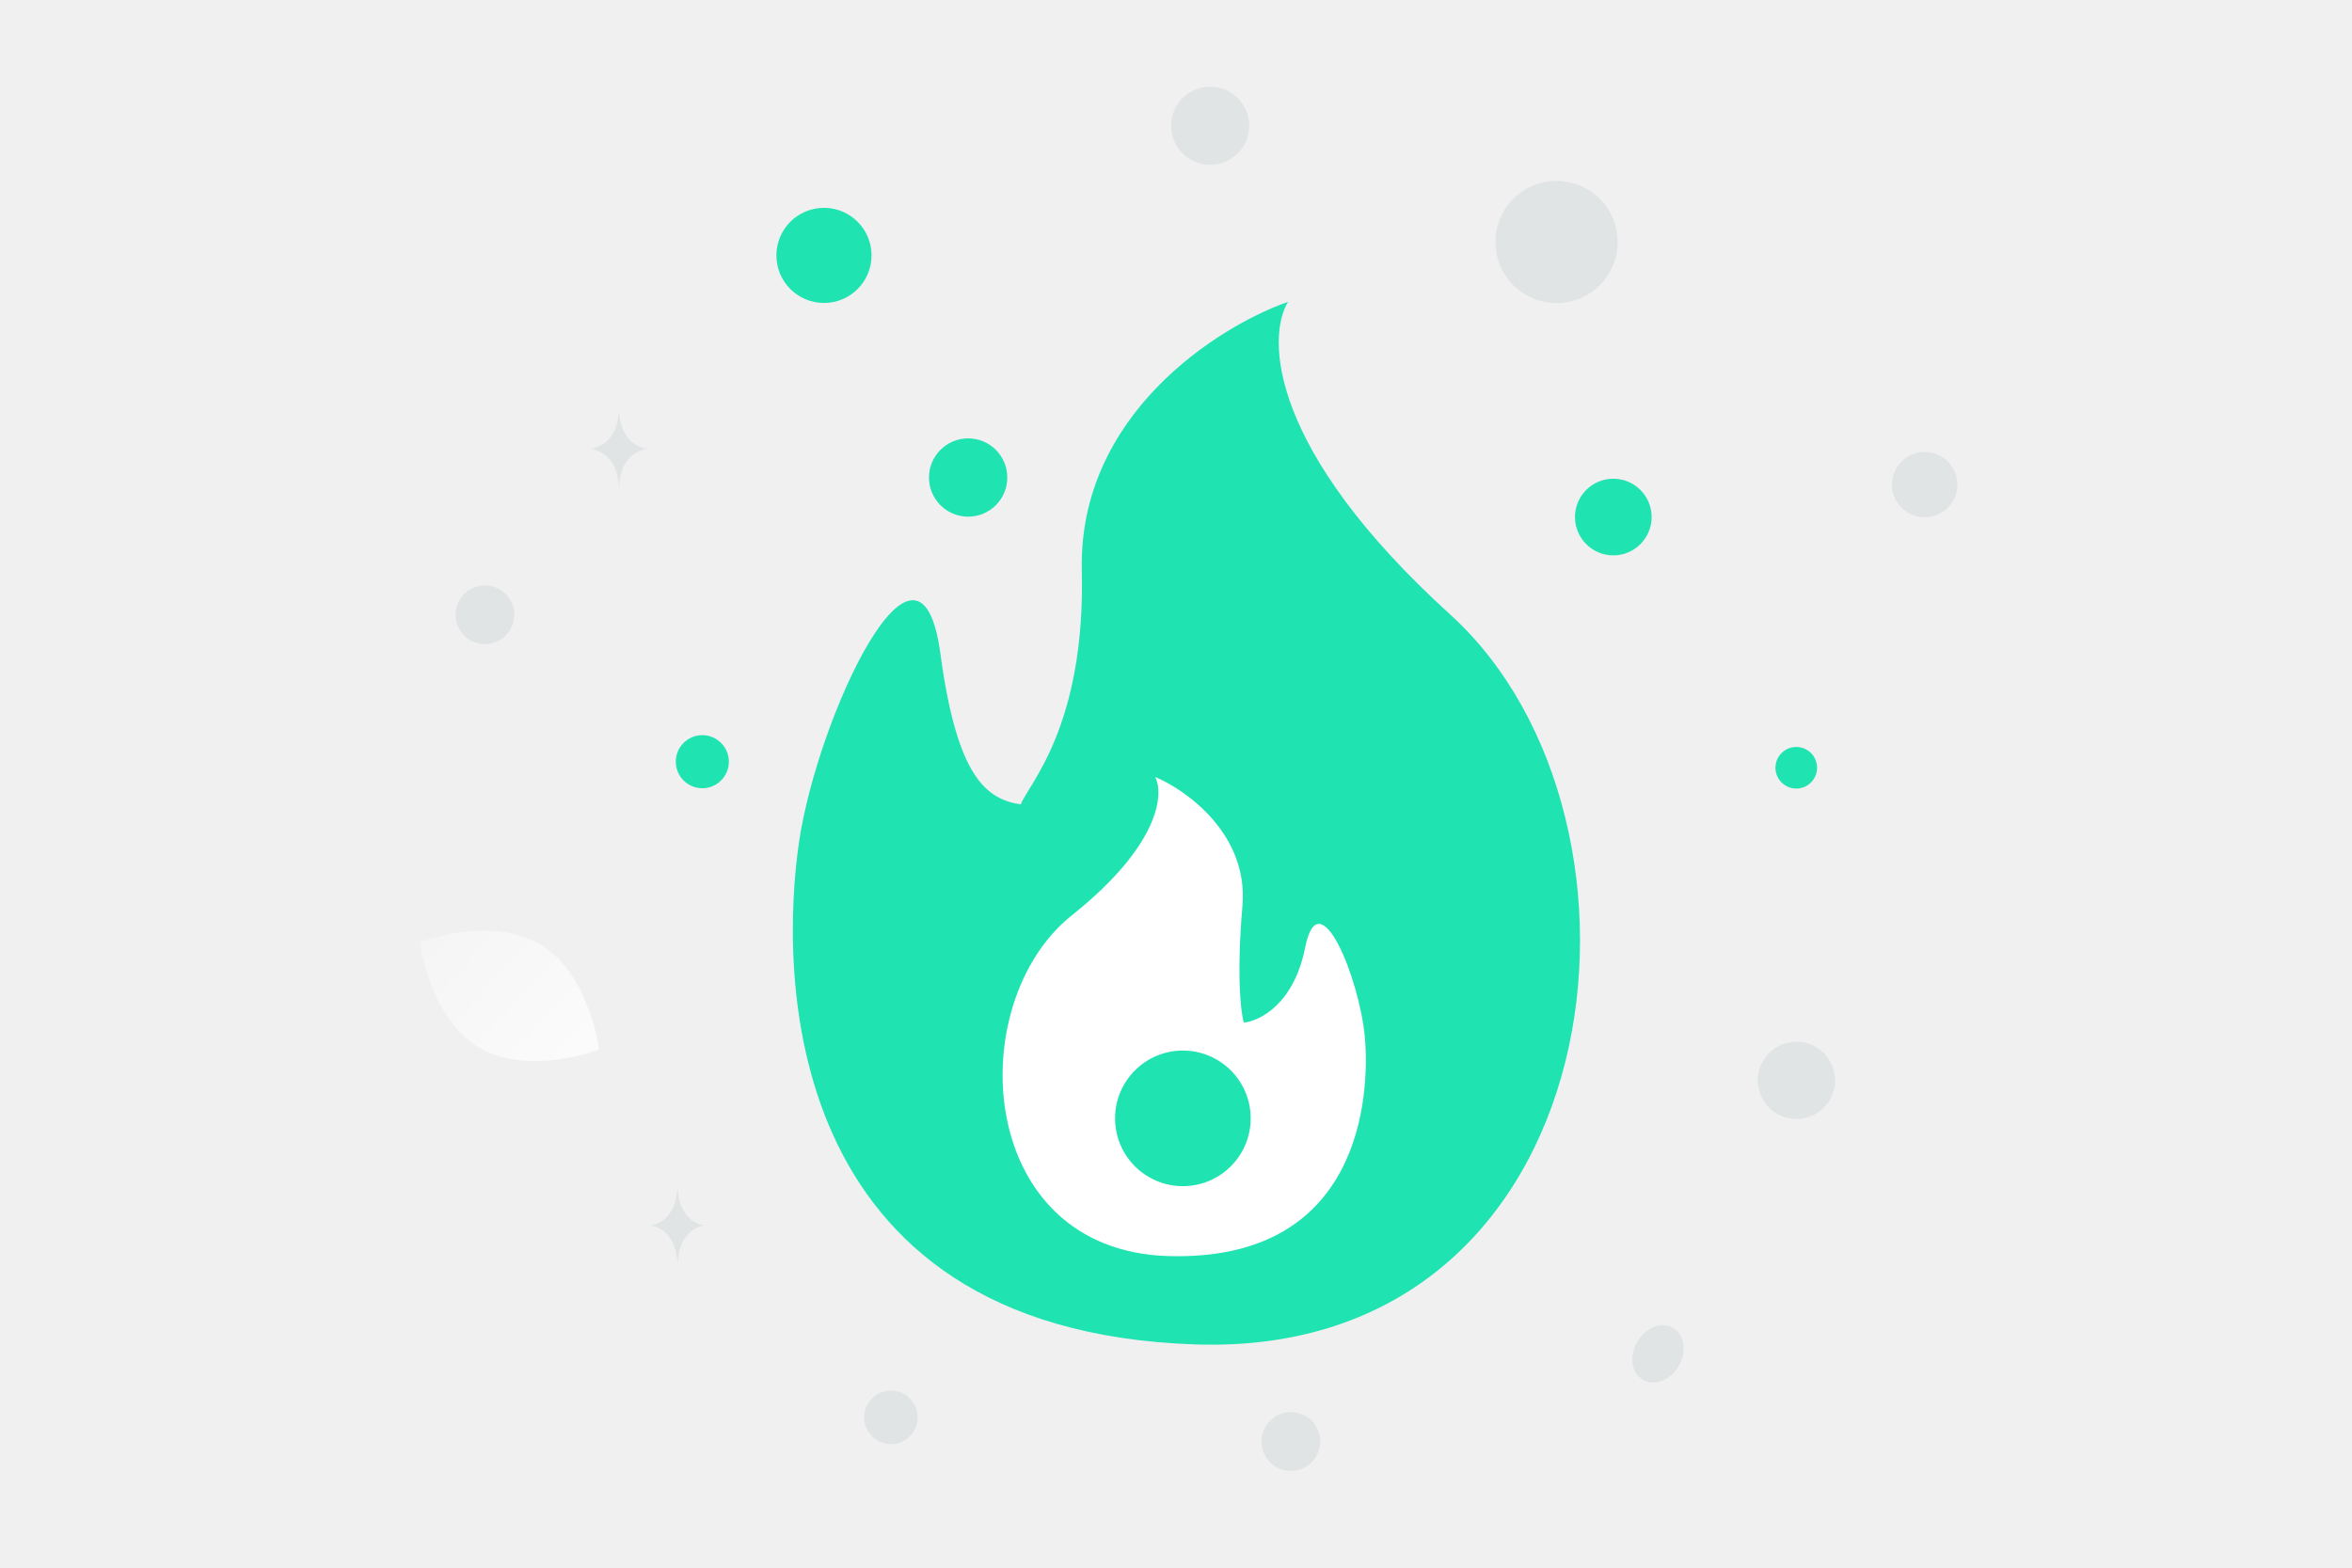
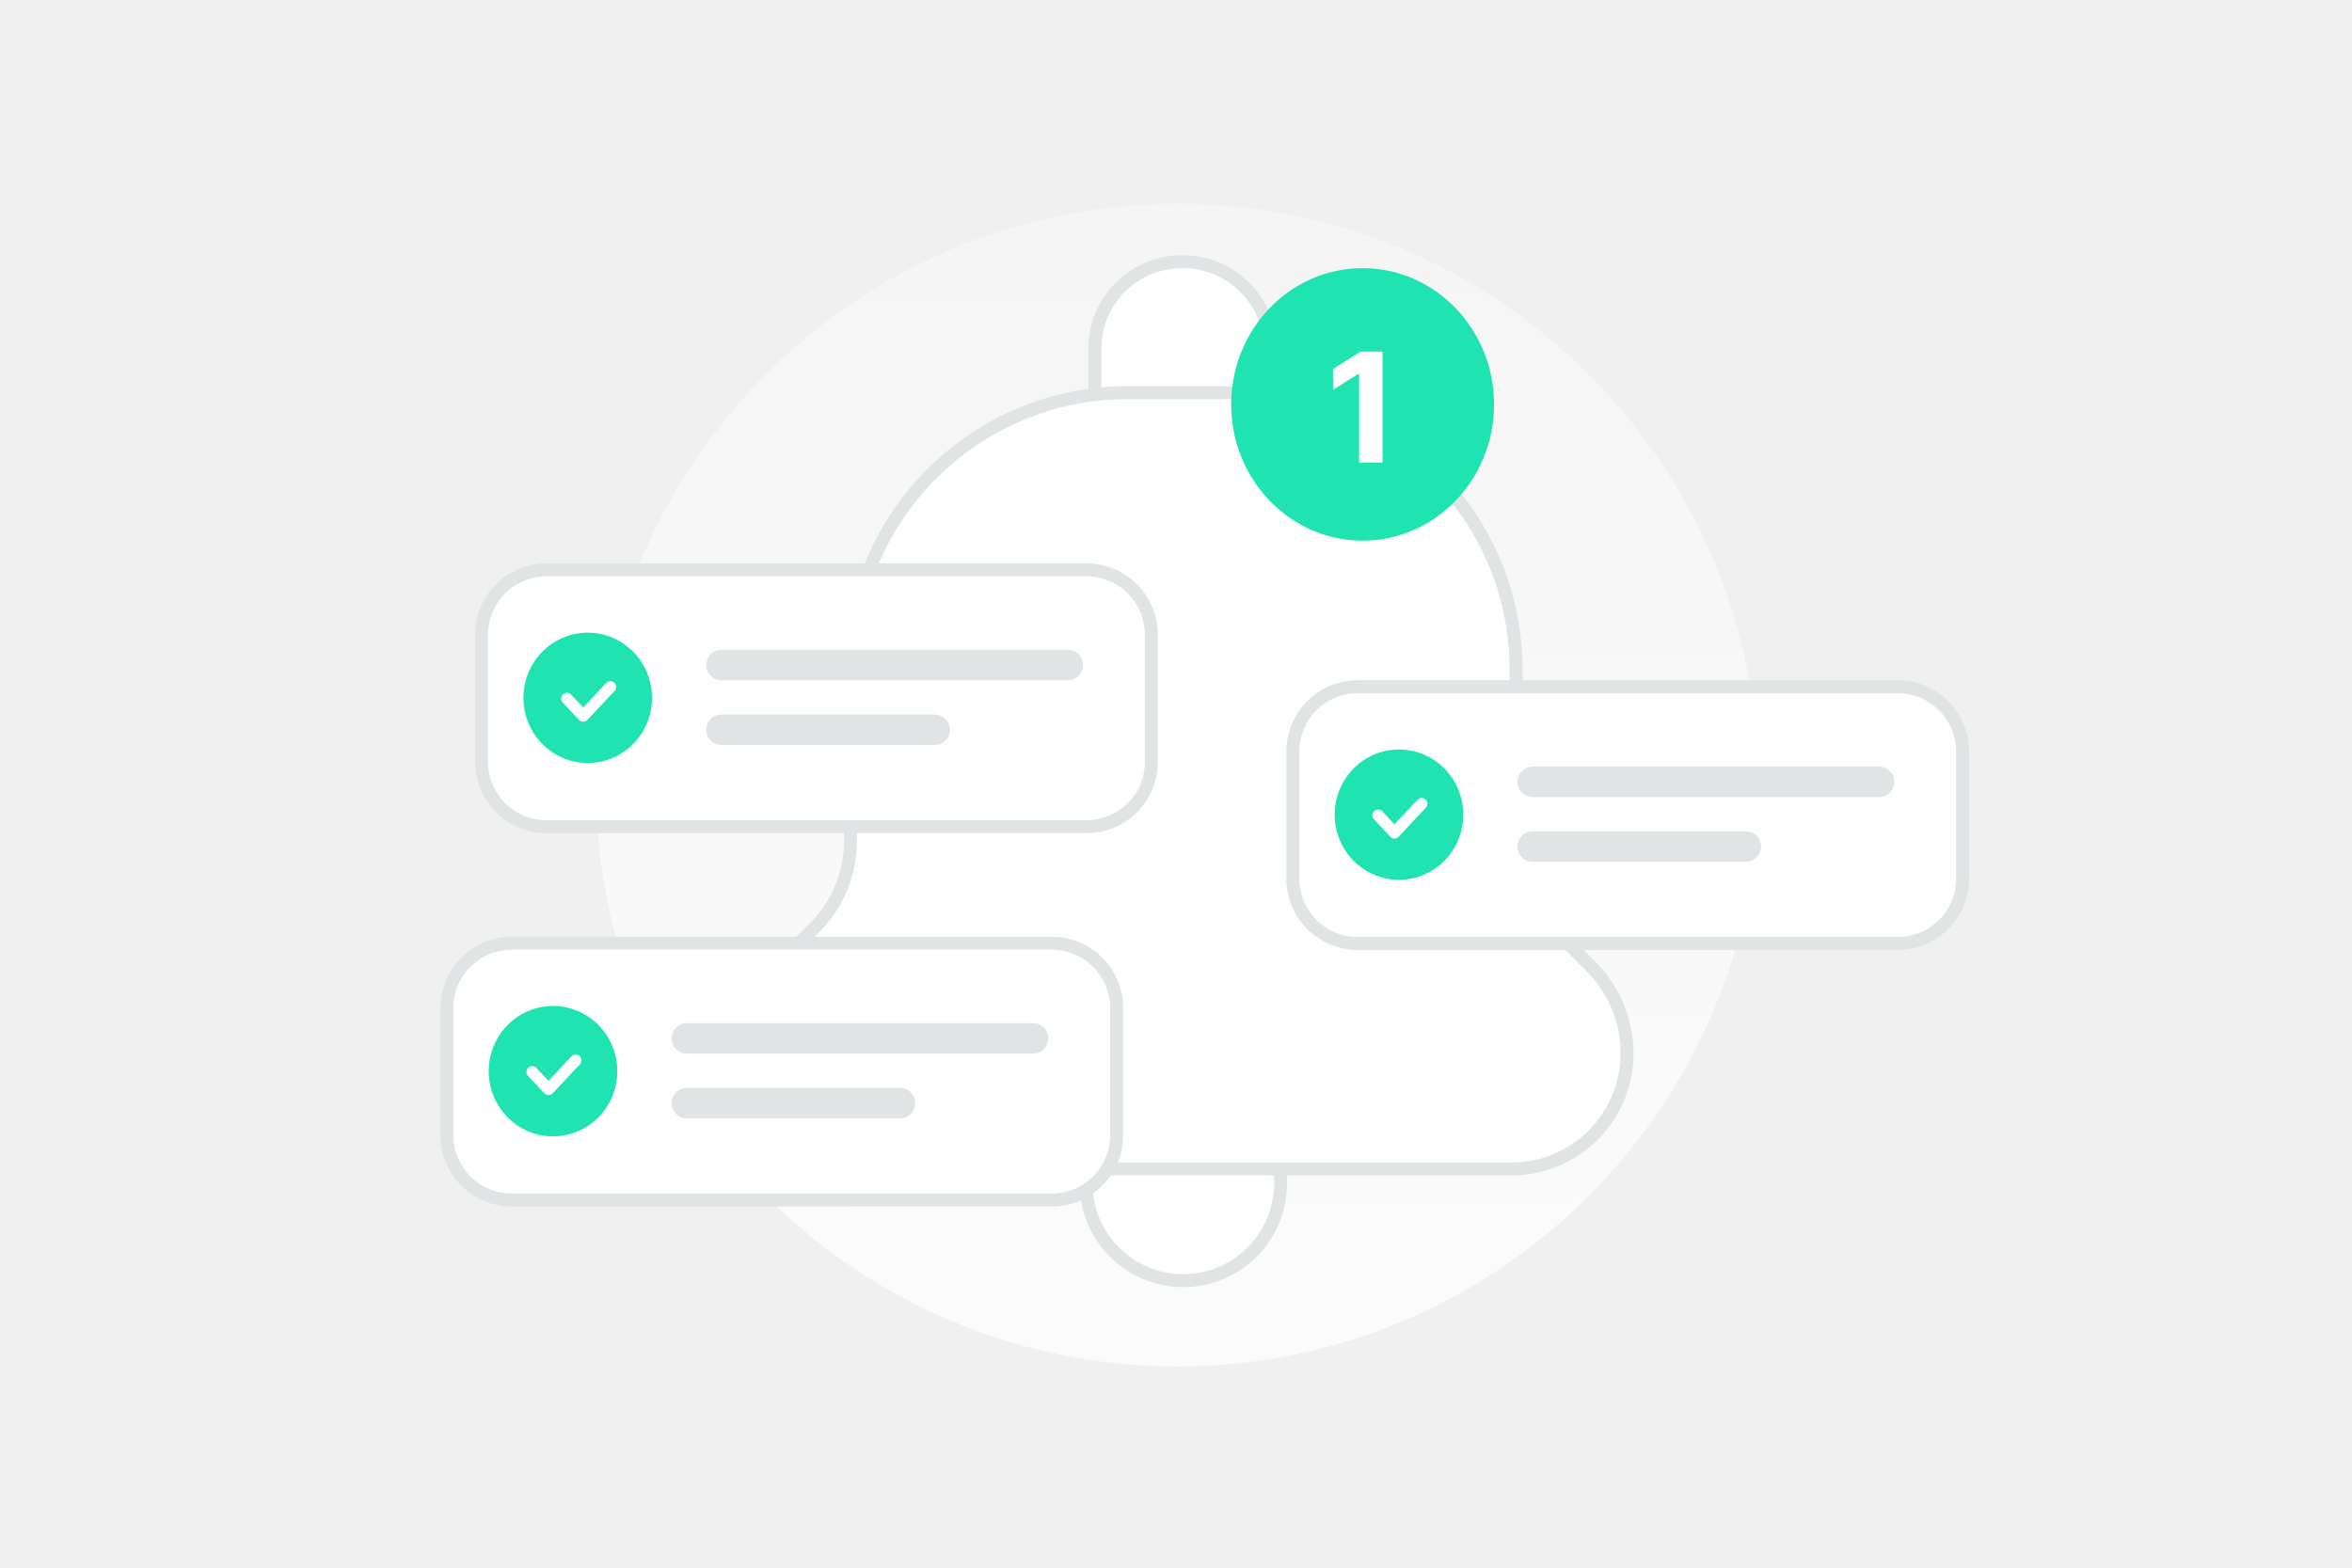
<svg xmlns="http://www.w3.org/2000/svg" width="900" height="600" viewBox="0 0 900 600" fill="none">
  <path fill="transparent" d="M0 0h900v600H0z" />
-   <path d="M413.961 218.376c-1.418-59.59 52.023-93.405 78.921-102.864-8.276 13.597-7.448 56.575 62.073 119.712 86.902 78.921 62.96 284.648-97.543 279.327-160.502-5.32-158.728-144.541-151.634-192.425 7.094-47.885 46.111-131.24 54.092-71.827 6.384 47.53 17.707 55.514 30.713 57.583 2.956-7.685 24.797-29.917 23.378-89.506z" fill="#20E3B2" />
-   <path d="M475.432 346.601c2.319-27.194-21.308-44.152-33.411-49.231 3.425 6.446 1.843 26.065-31.889 52.964-42.164 33.624-36.908 128.319 37.039 130.403 73.947 2.084 77.025-61.592 75.102-83.676-1.923-22.084-17.532-61.277-22.863-34.349-4.264 21.543-17.406 28.088-23.444 28.668-1.144-3.596-2.853-17.585-.534-44.779z" fill="#fff" />
-   <circle cx="452.63" cy="428.028" r="25.947" fill="#20E3B2" />
-   <path d="M183.162 400.828c18.923 11.341 46.072.857 46.072.857s-3.55-28.868-22.484-40.197c-18.924-11.342-46.061-.87-46.061-.87s3.55 28.868 22.473 40.21z" fill="url(#a)" />
-   <circle cx="315.294" cy="97.749" r="18.202" transform="rotate(180 315.294 97.75)" fill="#20E3B2" />
-   <circle cx="617.337" cy="197.889" r="14.666" transform="rotate(180 617.337 197.889)" fill="#20E3B2" />
-   <circle cx="370.464" cy="182.762" r="14.984" transform="rotate(180 370.464 182.762)" fill="#20E3B2" />
-   <circle r="10.153" transform="matrix(-1 0 0 1 268.745 291.524)" fill="#20E3B2" />
-   <circle r="7.963" transform="matrix(-1 0 0 1 687.348 293.847)" fill="#20E3B2" />
-   <circle r="10.239" transform="scale(1 -1) rotate(60 640.255 24.01)" fill="#E1E4E5" />
-   <circle r="14.789" transform="matrix(-1 0 0 1 687.405 413.486)" fill="#E1E4E5" />
-   <circle r="11.256" transform="scale(1 -1) rotate(60 724.767 151.924)" fill="#E1E4E5" />
-   <circle r="12.514" transform="matrix(-1 0 0 1 736.486 185.482)" fill="#E1E4E5" />
-   <circle r="11.237" transform="scale(1 -1) rotate(-75 -60.539 -238.552)" fill="#E1E4E5" />
-   <circle r="14.949" transform="matrix(-1 0 0 1 463.067 48.131)" fill="#E1E4E5" />
-   <ellipse rx="11.499" ry="9.2" transform="scale(1 -1) rotate(60 765.969 290.354)" fill="#E1E4E5" />
-   <circle r="23.387" transform="scale(1 -1) rotate(-75 237.456 -434.421)" fill="#E1E4E5" />
-   <path d="M236.743 157.829h.164c.97 13.744 11.192 13.955 11.192 13.955s-11.272.221-11.272 16.102c0-15.881-11.271-16.102-11.271-16.102s10.217-.211 11.187-13.955zm22.437 297.274h.157c.931 13.703 10.745 13.914 10.745 13.914s-10.822.22-10.822 16.054c0-15.834-10.821-16.054-10.821-16.054s9.809-.211 10.741-13.914z" fill="#E1E4E5" />
+   <circle cx="450.498" cy="300.498" r="222.498" fill="url(#a)" />
+   <path fill-rule="evenodd" clip-rule="evenodd" d="M415.577 447.016v5.926c0 20.538 16.658 37.195 37.212 37.195 20.553 0 37.211-16.657 37.211-37.211V447" fill="#fff" />
+   <path d="M415.577 447.016v5.926c0 20.538 16.658 37.195 37.212 37.195v0c20.553 0 37.211-16.657 37.211-37.211V447" stroke="#E1E4E5" stroke-width="4.967" stroke-linecap="round" stroke-linejoin="round" />
+   <path fill-rule="evenodd" clip-rule="evenodd" d="M486.015 149.818v-16.574c0-18.272-14.998-33.095-33.526-33.095-18.528 0-33.526 14.823-33.526 33.095v16.574" fill="#fff" />
+   <path d="M486.015 149.818v-16.574c0-18.272-14.998-33.095-33.526-33.095v0c-18.528 0-33.526 14.823-33.526 33.095v16.574" stroke="#E1E4E5" stroke-width="4.967" stroke-linecap="round" stroke-linejoin="round" />
+   <path fill-rule="evenodd" clip-rule="evenodd" d="M325.457 256.386c0-58.619 47.518-106.114 106.113-106.114h42.46c58.618 0 106.113 47.518 106.113 106.114v65.504a46.855 46.855 0 0 0 13.724 33.115l15.012 15.012a46.852 46.852 0 0 1 13.723 33.115c0 24.45-19.812 44.262-44.262 44.262H327.26c-24.45 0-44.262-19.812-44.262-44.262a46.852 46.852 0 0 1 13.723-33.115l15.012-15.012a46.855 46.855 0 0 0 13.724-33.115v-65.504z" fill="#fff" stroke="#E1E4E5" stroke-width="4.967" stroke-linecap="round" stroke-linejoin="round" />
+   <rect x="184.281" y="218.111" width="256.293" height="98.287" rx="24.834" fill="#fff" stroke="#E1E4E5" stroke-width="4.967" />
+   <rect x="270.23" y="248.703" width="144.22" height="11.654" rx="5.827" fill="#E1E4E5" />
+   <rect x="270.23" y="273.469" width="93.233" height="11.654" rx="5.827" fill="#E1E4E5" />
+   <path fill-rule="evenodd" clip-rule="evenodd" d="M224.899 292.031c-13.585 0-24.6-11.17-24.6-24.946 0-13.777 11.015-24.946 24.6-24.946s24.599 11.169 24.599 24.946c0 13.776-11.014 24.946-24.599 24.946z" fill="#20E3B2" />
+   <path d="m233.561 262.928-10.392 11.087-6.239-6.651" stroke="#fff" stroke-width="4.431" stroke-linecap="round" stroke-linejoin="round" />
+   <path fill-rule="evenodd" clip-rule="evenodd" d="M521.403 206.936c-27.772 0-50.289-23.351-50.289-52.152 0-28.8 22.517-52.151 50.289-52.151 27.772 0 50.289 23.351 50.289 52.151 0 28.801-22.517 52.152-50.289 52.152z" fill="#20E3B2" />
+   <rect x="171" y="361" width="256.293" height="98.287" rx="24.834" fill="#fff" stroke="#E1E4E5" stroke-width="4.967" />
+   <rect x="256.949" y="391.592" width="144.22" height="11.654" rx="5.827" fill="#E1E4E5" />
+   <rect x="256.949" y="416.357" width="93.233" height="11.654" rx="5.827" fill="#E1E4E5" />
+   <path fill-rule="evenodd" clip-rule="evenodd" d="M211.618 434.919c-13.585 0-24.599-11.169-24.599-24.946 0-13.776 11.014-24.946 24.599-24.946s24.6 11.17 24.6 24.946c0 13.777-11.015 24.946-24.6 24.946z" fill="#20E3B2" />
+   <path d="m220.28 405.817-10.392 11.087-6.239-6.652" stroke="#fff" stroke-width="4.431" stroke-linecap="round" stroke-linejoin="round" />
+   <rect x="494.707" y="262.813" width="256.293" height="98.287" rx="24.834" fill="#fff" stroke="#E1E4E5" stroke-width="4.967" />
+   <rect x="580.656" y="293.405" width="144.22" height="11.654" rx="5.827" fill="#E1E4E5" />
+   <rect x="580.656" y="318.17" width="93.233" height="11.654" rx="5.827" fill="#E1E4E5" />
+   <path fill-rule="evenodd" clip-rule="evenodd" d="M535.325 336.732c-13.585 0-24.6-11.169-24.6-24.946 0-13.776 11.015-24.946 24.6-24.946s24.599 11.17 24.599 24.946c0 13.777-11.014 24.946-24.599 24.946z" fill="#20E3B2" />
+   <path d="m543.987 307.629-10.392 11.087-6.239-6.651" stroke="#fff" stroke-width="4.431" stroke-linecap="round" stroke-linejoin="round" />
+   <path d="M529.033 134.573h-8.435l-10.507 6.653v7.958l9.719-6.093h.249v33.926h8.974v-42.444z" fill="#fff" />
  <defs>
-     <linearGradient id="a" x1="256.39" y1="437.335" x2="104.126" y2="295.863" gradientUnits="userSpaceOnUse">
+     <linearGradient id="a" x1="459.986" y1="772.487" x2="446.265" y2="-406.081" gradientUnits="userSpaceOnUse">
      <stop stop-color="#fff" />
      <stop offset="1" stop-color="#EEE" />
    </linearGradient>
  </defs>
</svg>
